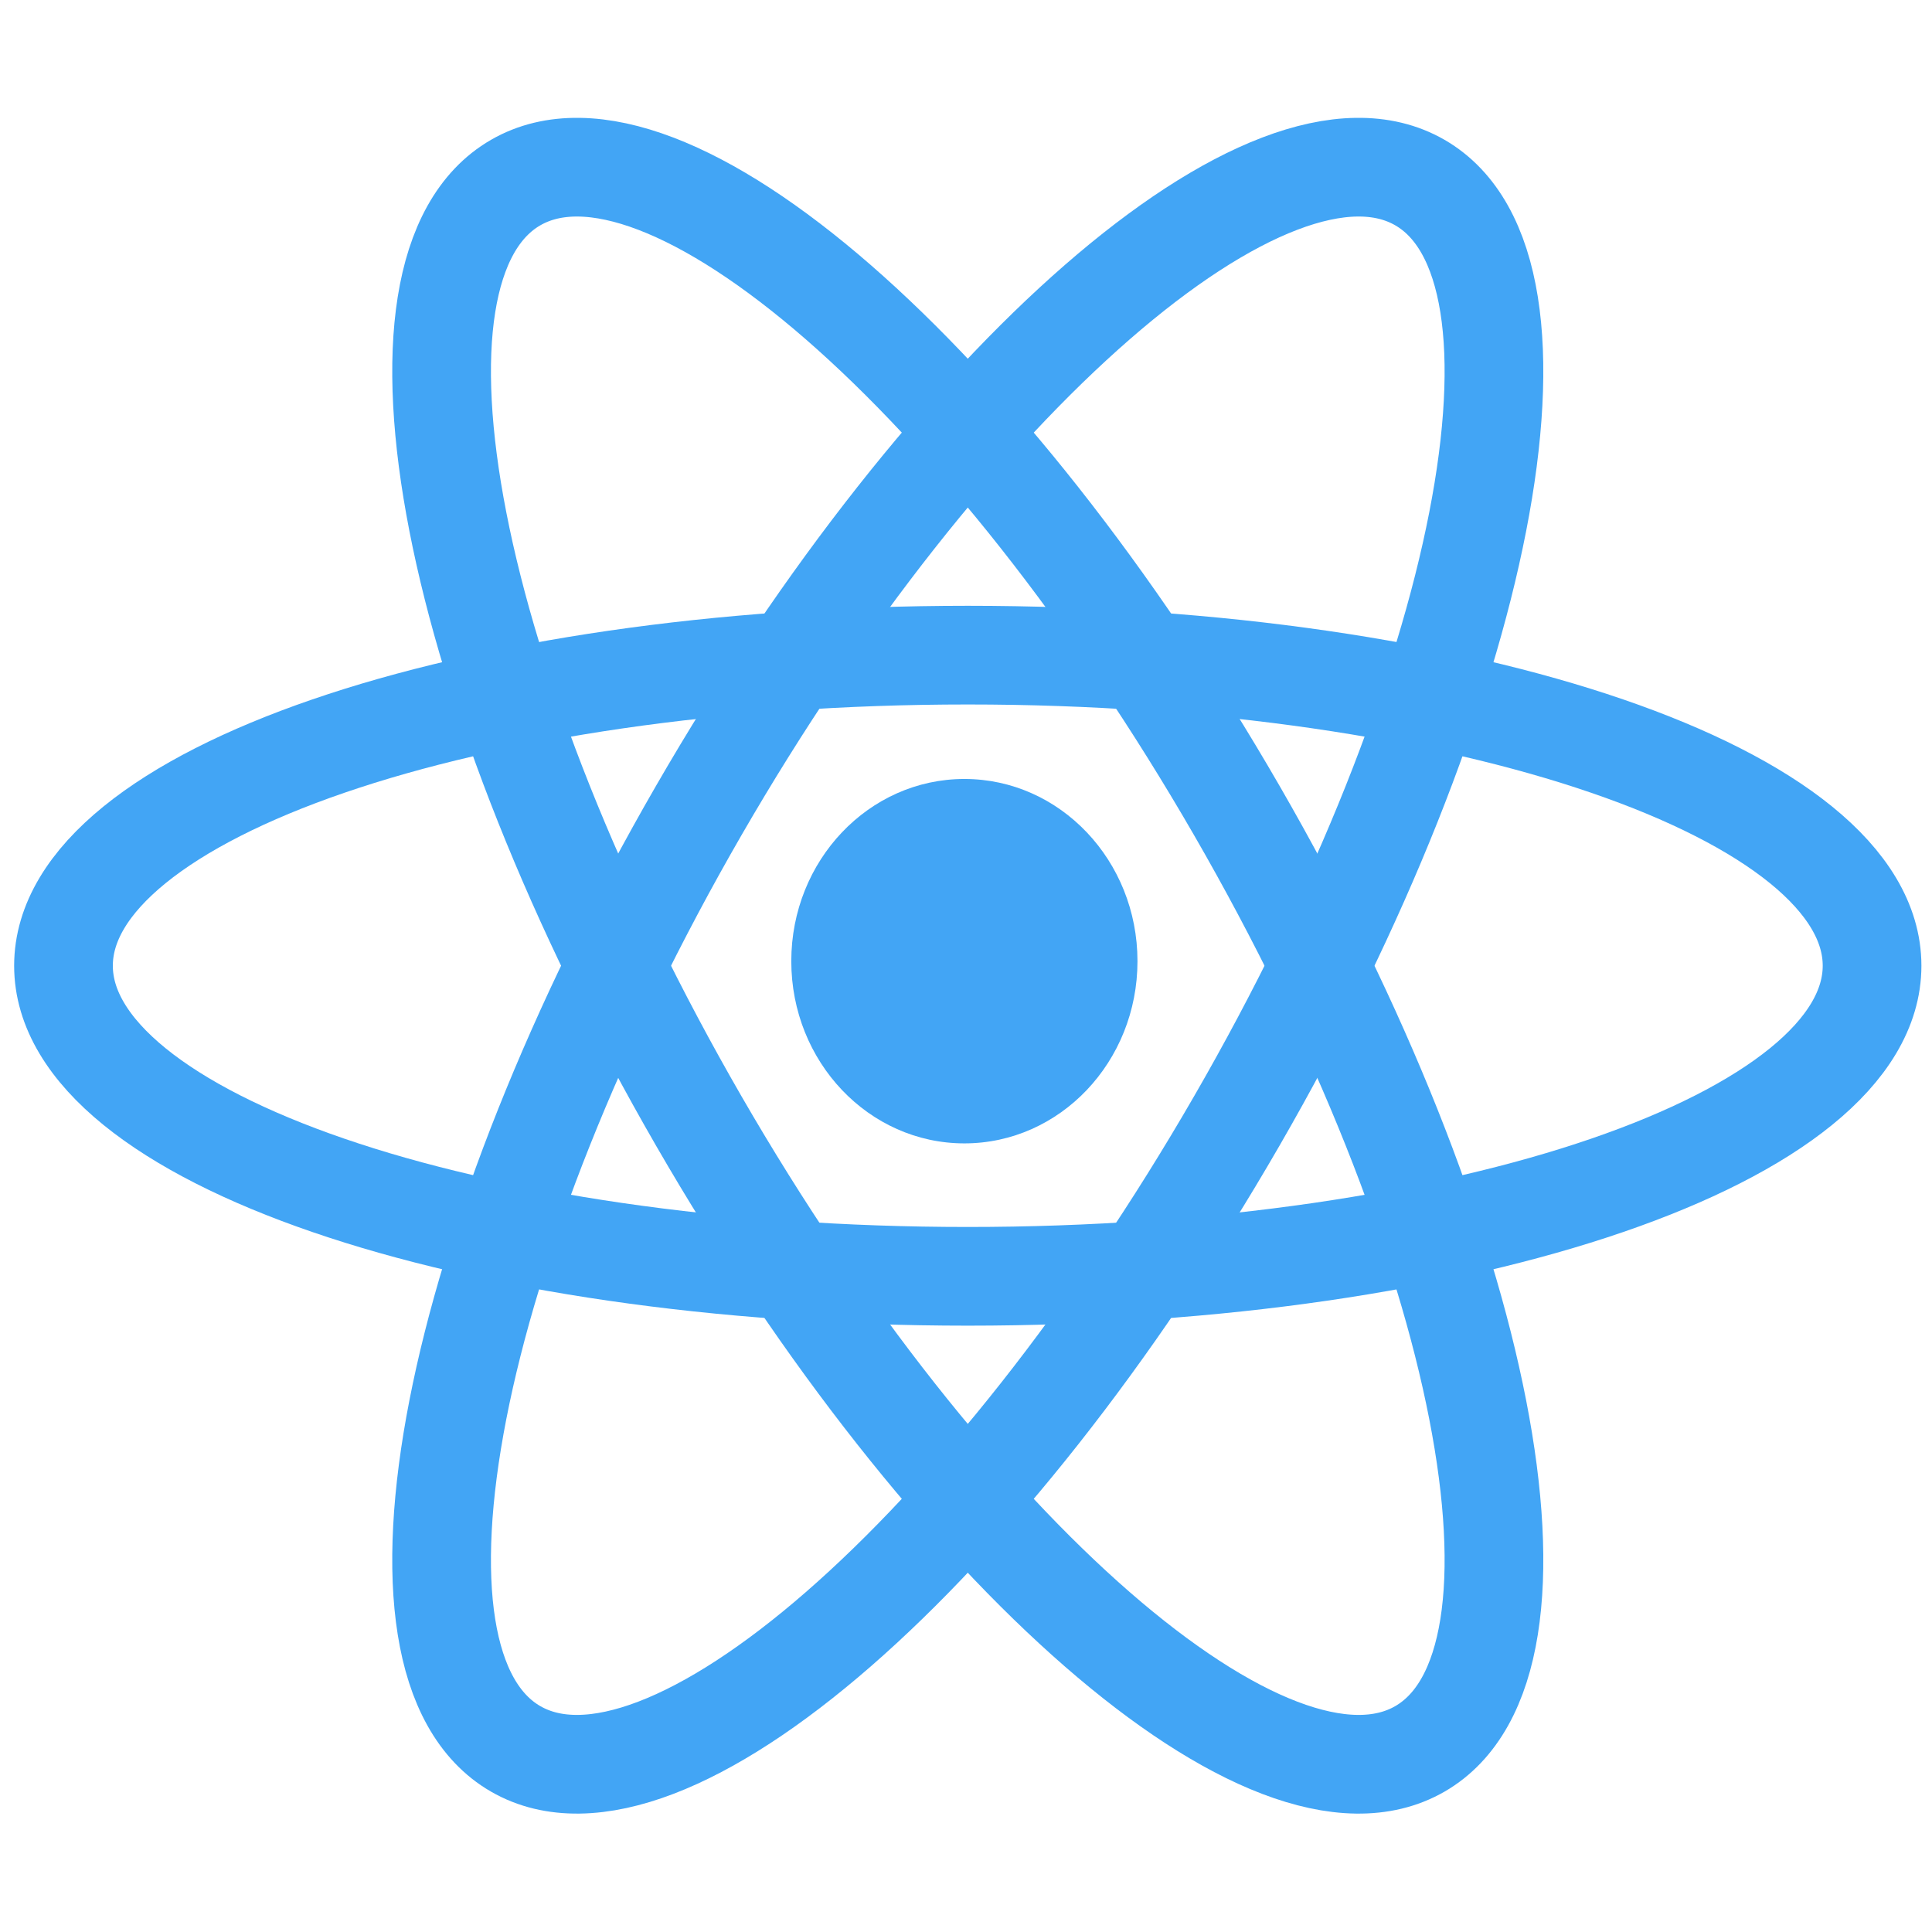
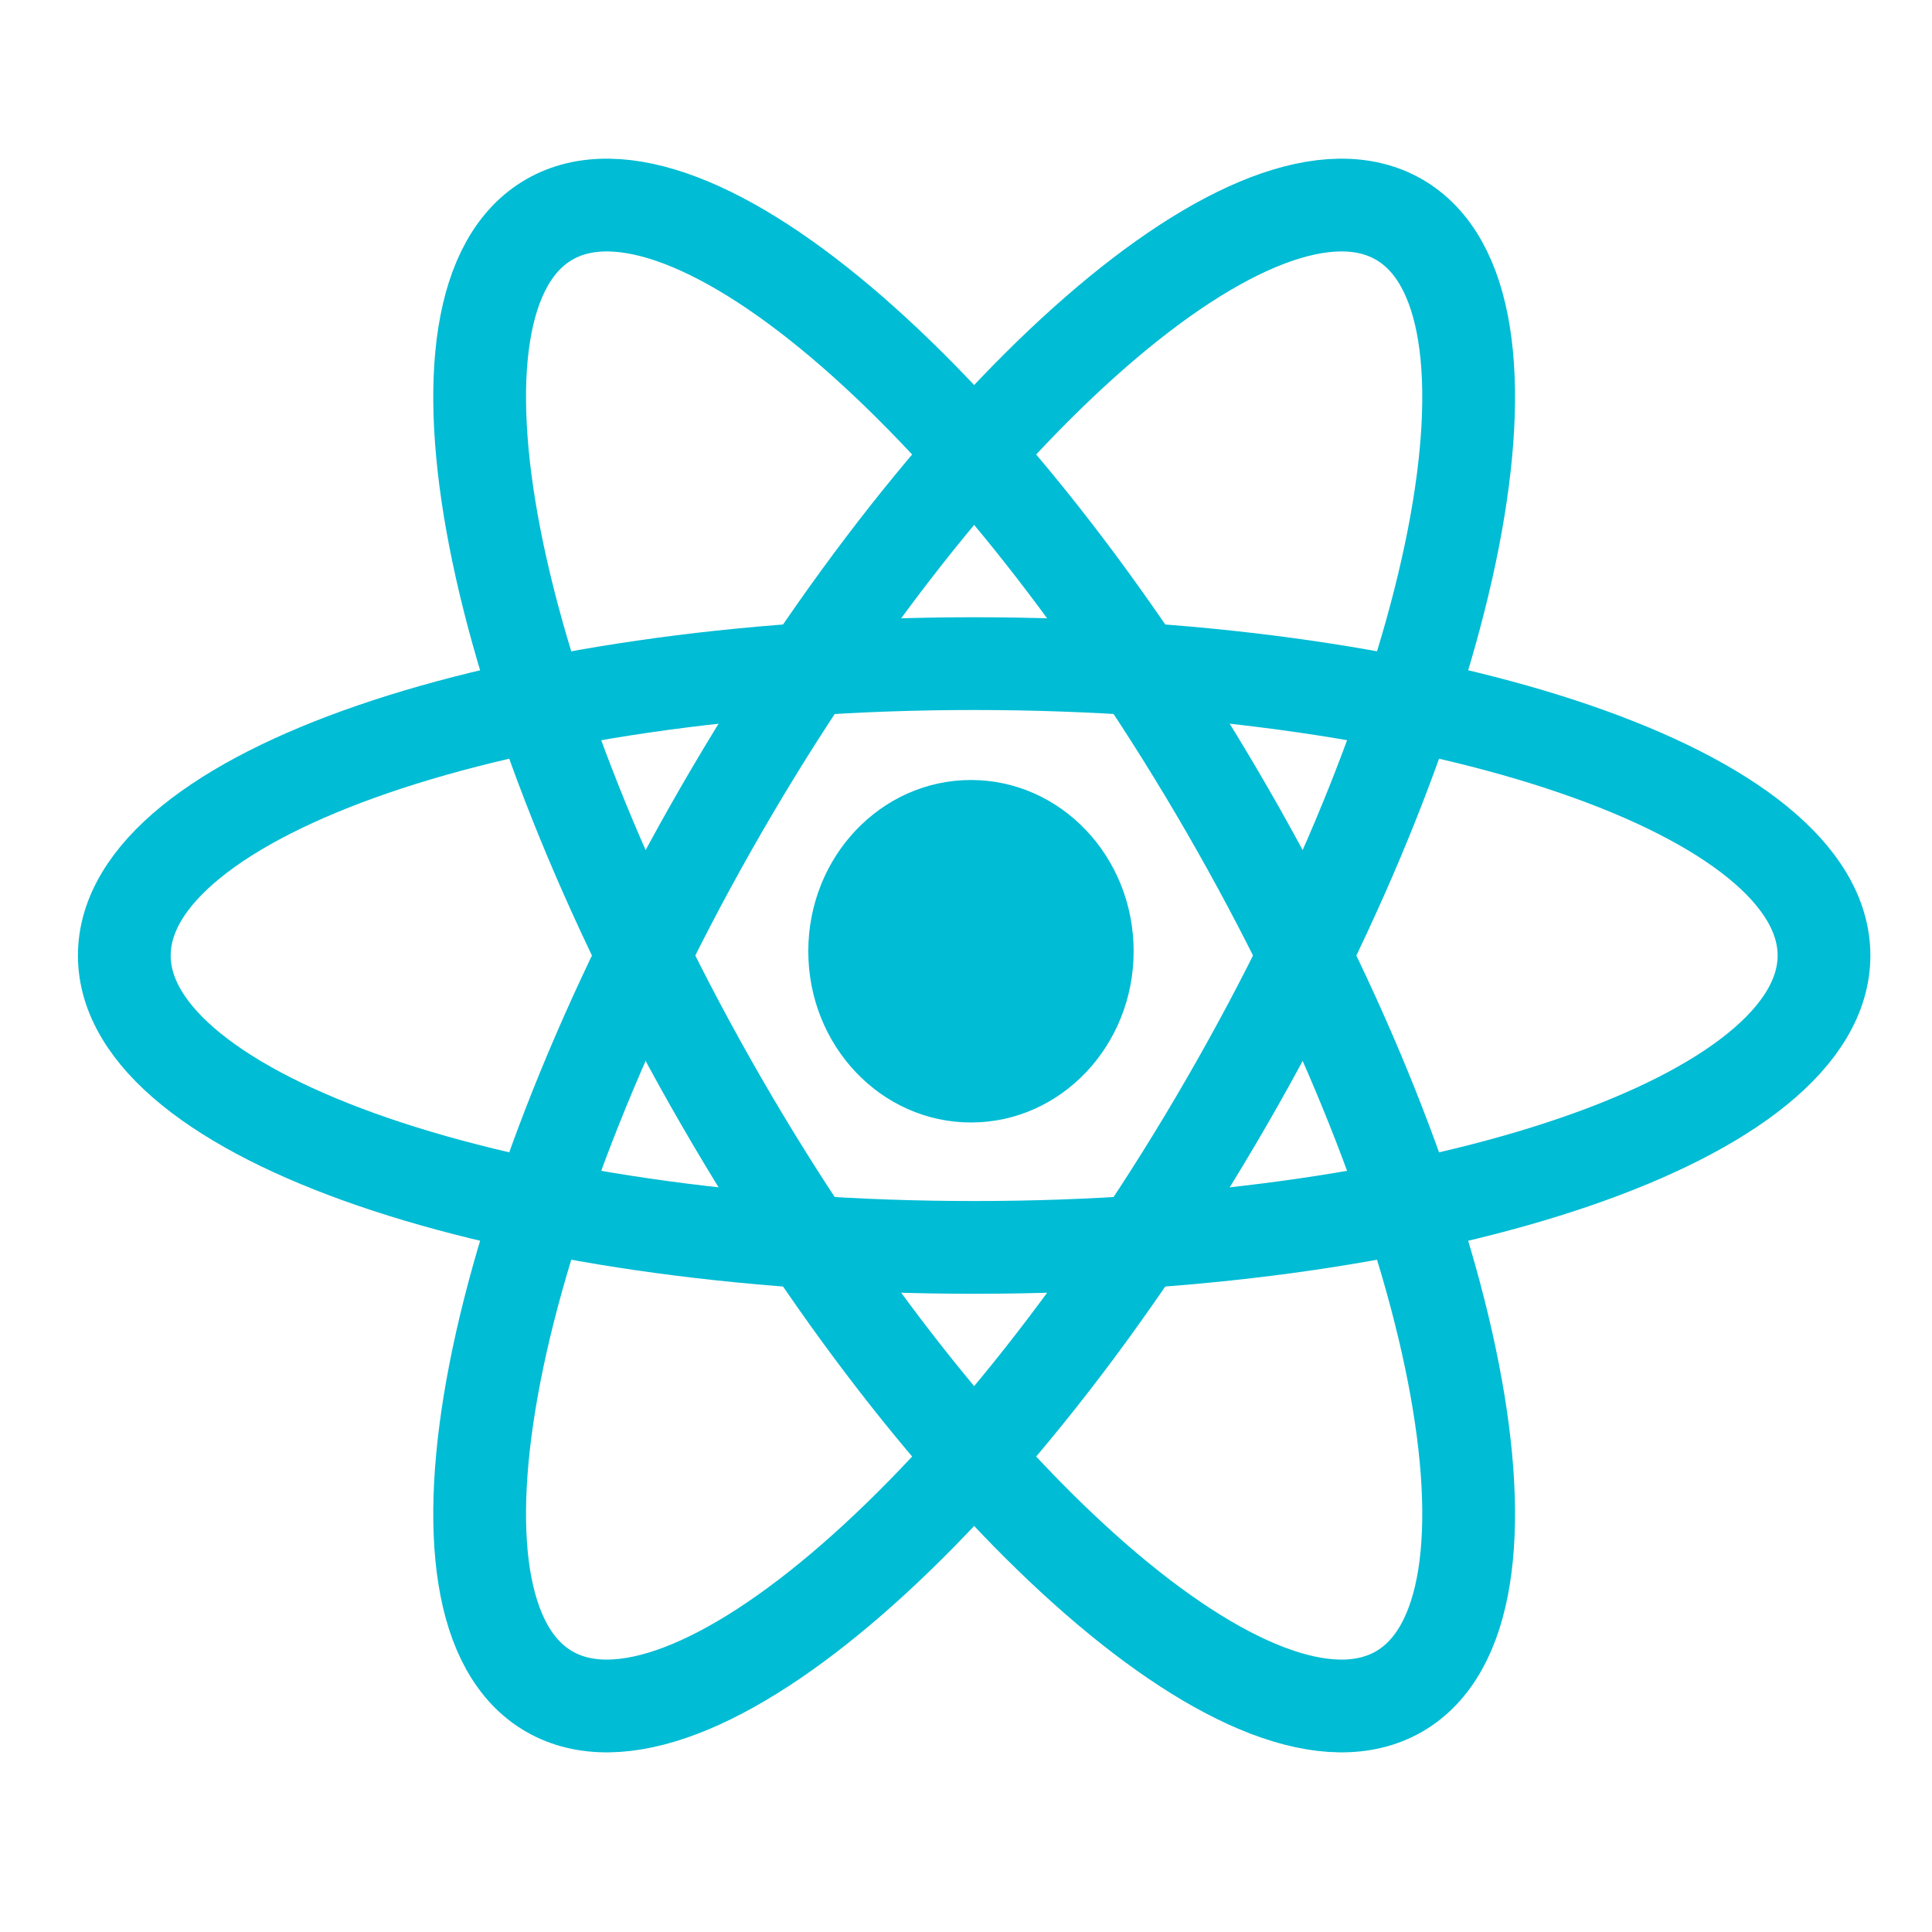
<svg xmlns="http://www.w3.org/2000/svg" width="100%" height="100%" viewBox="0 0 500 500" version="1.1" xml:space="preserve" style="fill-rule:evenodd;clip-rule:evenodd;stroke-linejoin:round;stroke-miterlimit:1.414;" id="svg2">
  <defs id="defs14" />
  <g id="g4">
-     <ellipse style="fill:none;fill-opacity:1;stroke:#42a5f5;stroke-width:25.542;stroke-miterlimit:1.414;stroke-dasharray:none;stroke-opacity:1" id="ellipse4147" cx="-250.46" cy="-249.929" rx="234.029" ry="80.381" transform="scale(-1,-1)" />
-     <ellipse transform="matrix(-0.5,-0.8660254,0.8660254,-0.5,0,0)" ry="80.381" rx="234.029" cy="91.941" cx="-341.675" id="ellipse4151" style="fill:none;fill-opacity:1;stroke:#42a5f5;stroke-width:25.542;stroke-miterlimit:1.414;stroke-dasharray:none;stroke-opacity:1" />
-     <ellipse style="fill:none;fill-opacity:1;stroke:#42a5f5;stroke-width:25.542;stroke-miterlimit:1.414;stroke-dasharray:none;stroke-opacity:1" id="ellipse4153" cx="-91.214" cy="341.869" rx="234.029" ry="80.381" transform="matrix(0.5,-0.8660254,0.8660254,0.5,0,0)" />
-     <ellipse style="fill:#42a5f5;fill-opacity:1;stroke:none;stroke-width:16.7;stroke-miterlimit:1.414;stroke-dasharray:none;stroke-opacity:1" id="path4155" cx="249.581" cy="248.751" rx="44.797" ry="47.155" />
+     <ellipse style="fill:none;fill-opacity:1;stroke:#00bcd4;stroke-width:24.004;stroke-miterlimit:1.414;stroke-dasharray:none;stroke-opacity:1" id="ellipse4147" cx="-252.11" cy="-247.287" rx="219.939" ry="75.541" transform="scale(-1,-1)" />
+     <ellipse transform="matrix(-0.5,-0.8660254,0.8660254,-0.5,0,0)" ry="75.541" rx="219.939" cy="94.69" cx="-340.211" id="ellipse4151" style="fill:none;fill-opacity:1;stroke:#00bcd4;stroke-width:24.004;stroke-miterlimit:1.414;stroke-dasharray:none;stroke-opacity:1" />
+     <ellipse style="fill:none;fill-opacity:1;stroke:#00bcd4;stroke-width:24.004;stroke-miterlimit:1.414;stroke-dasharray:none;stroke-opacity:1" id="ellipse4153" cx="-88.102" cy="341.977" rx="219.939" ry="75.541" transform="matrix(0.5,-0.8660254,0.8660254,0.5,0,0)" />
+     <ellipse style="fill:#00bcd4;fill-opacity:1;stroke:none;stroke-width:16.7;stroke-miterlimit:1.414;stroke-dasharray:none;stroke-opacity:1" id="path4155" cx="251.284" cy="246.18" rx="42.1" ry="44.316" />
  </g>
</svg>
